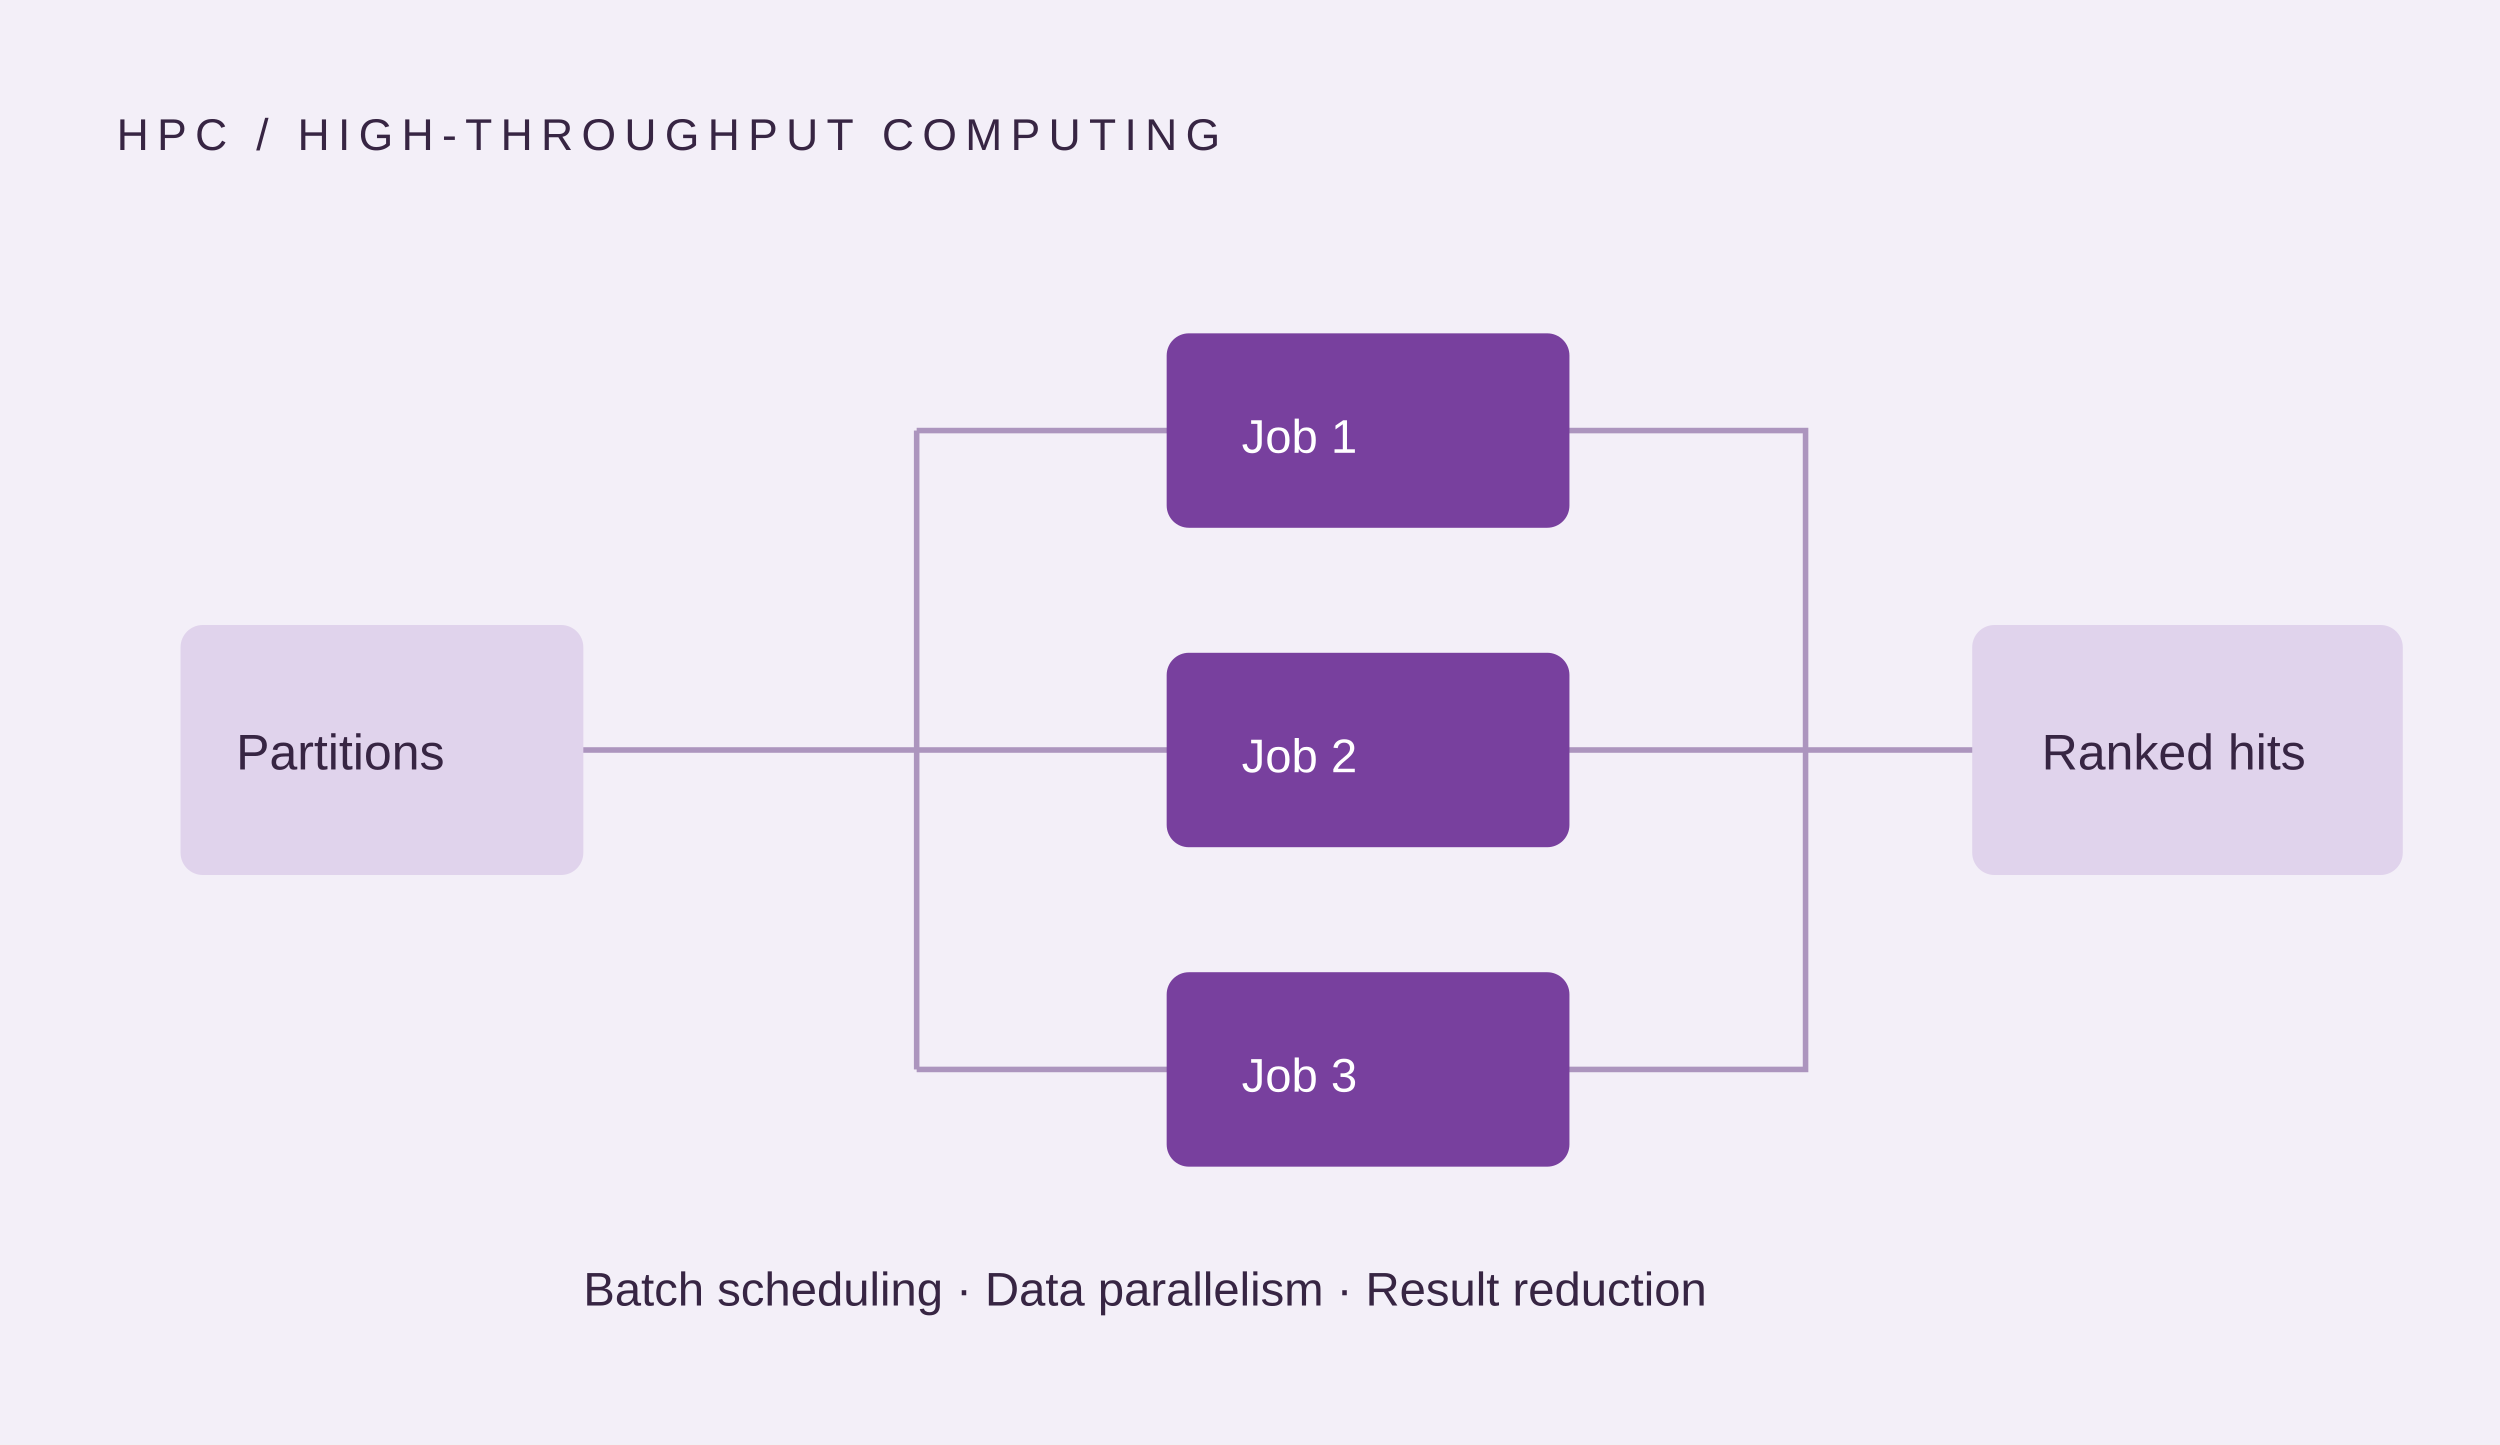
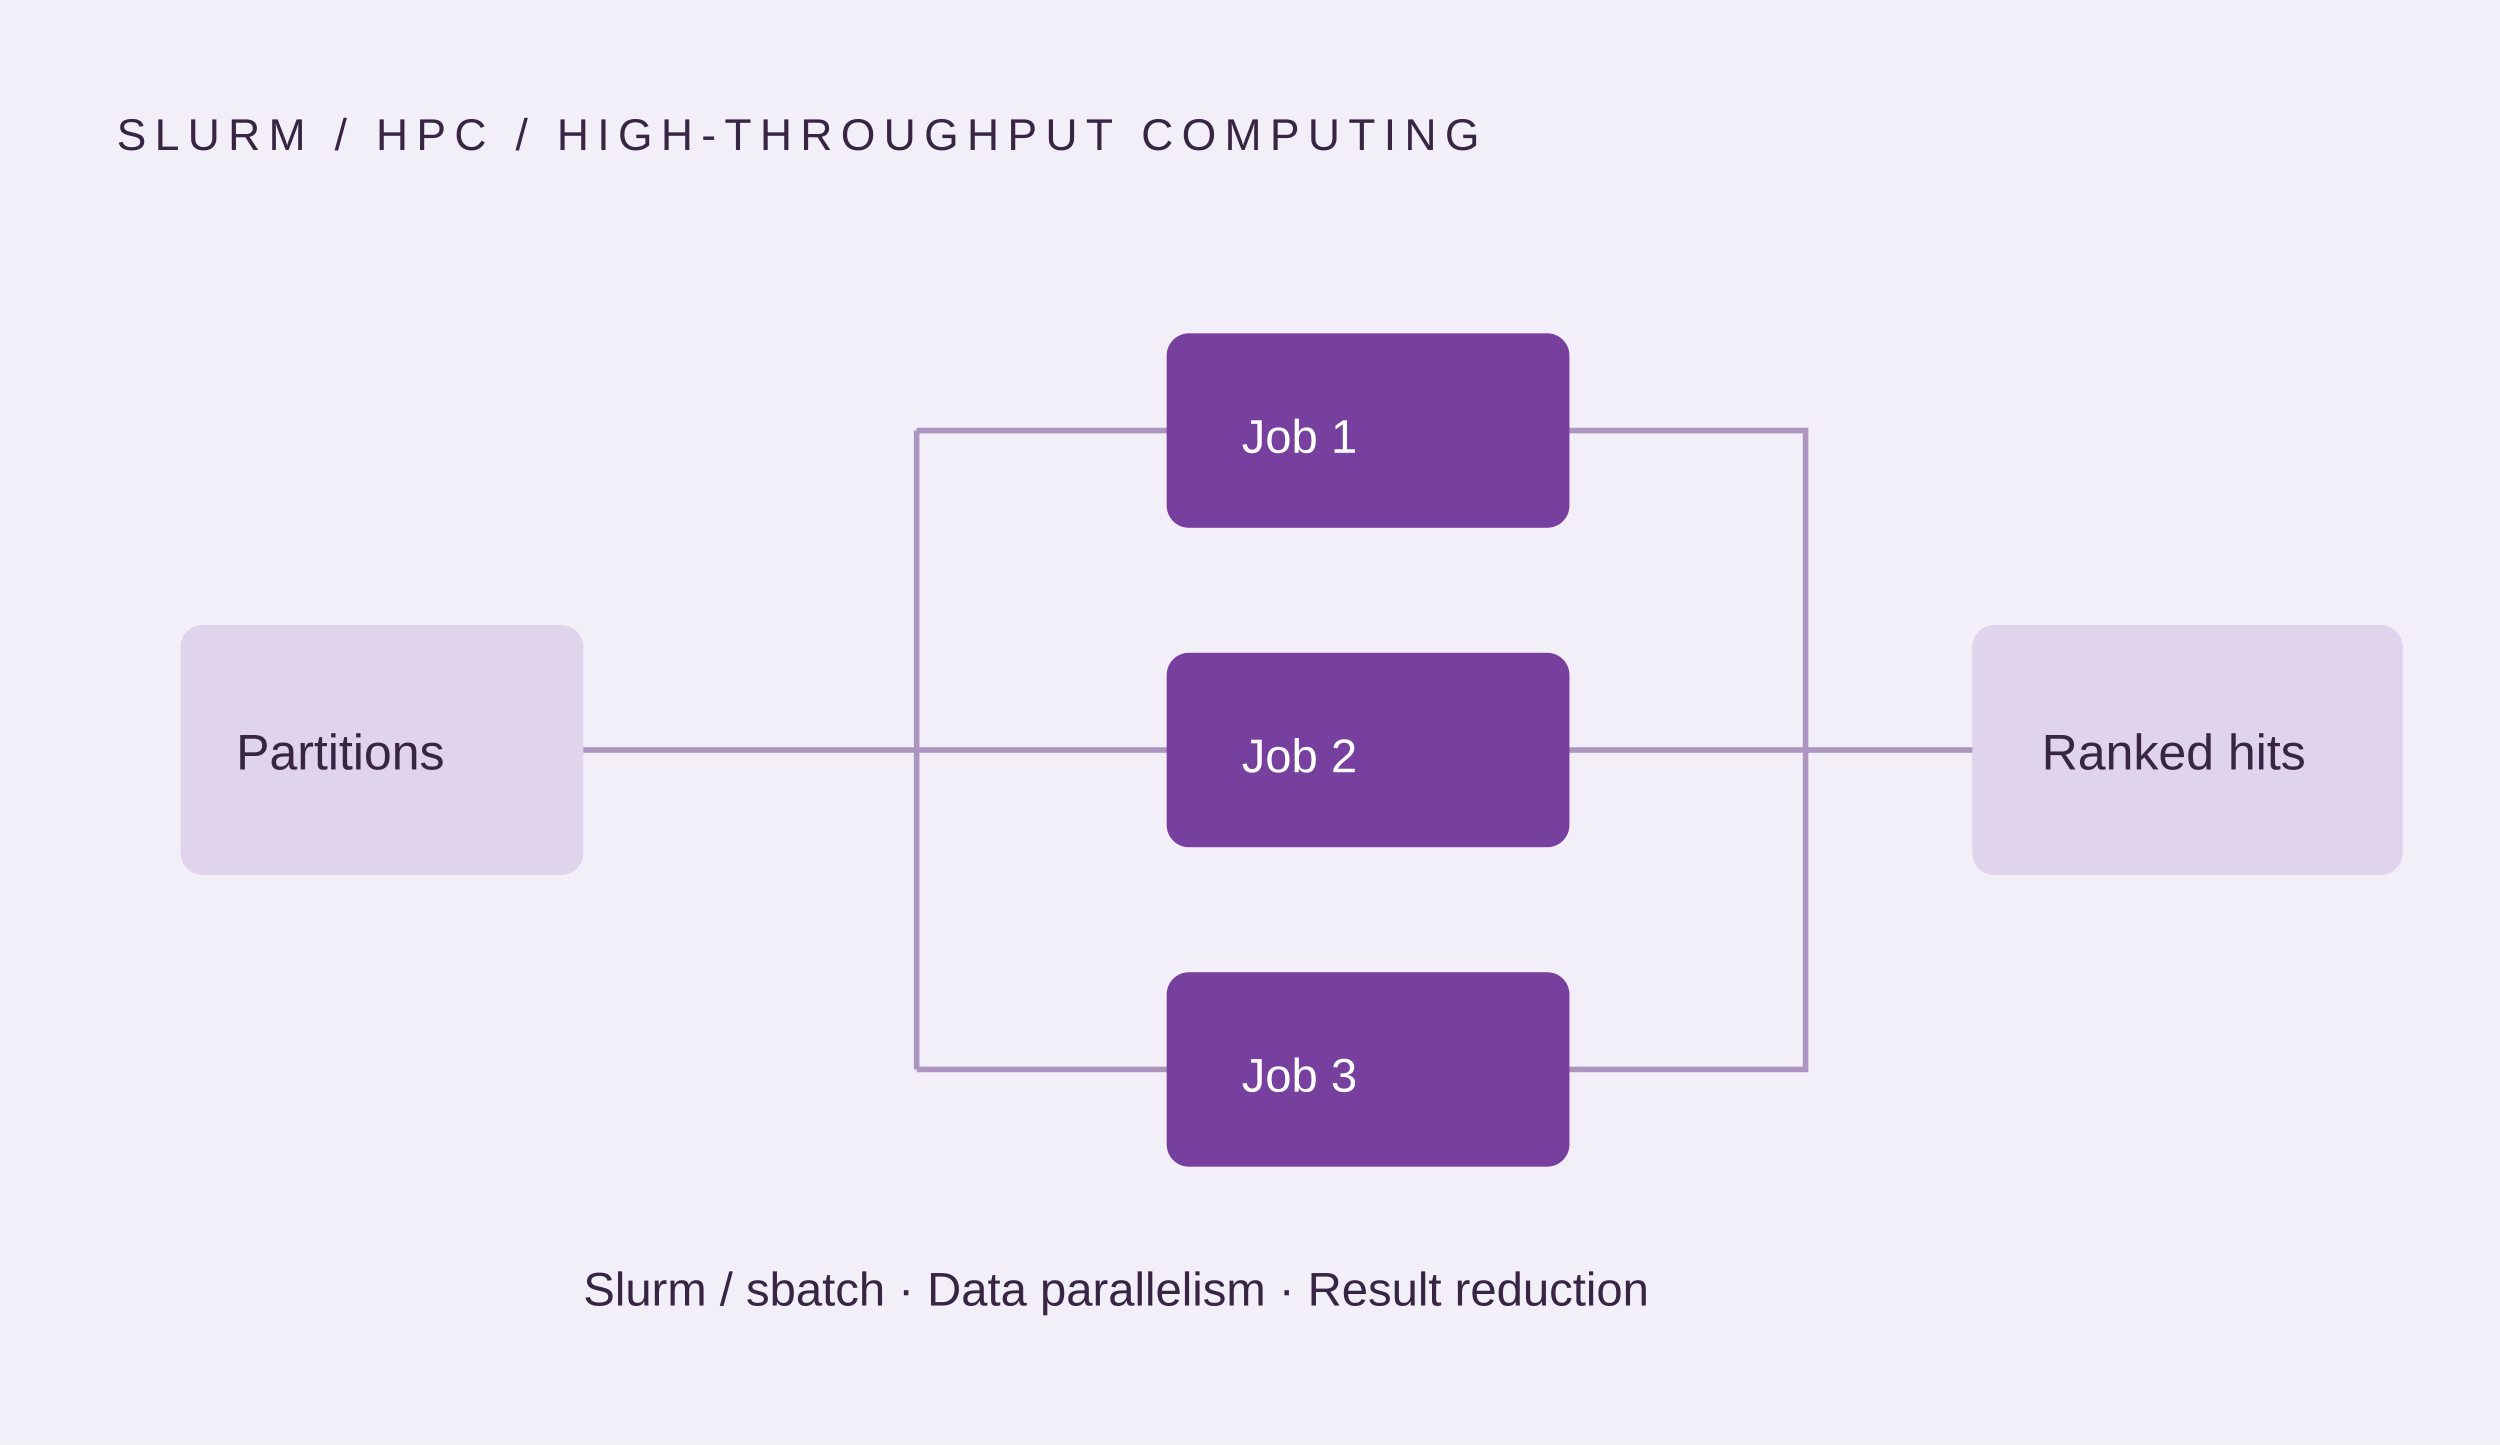
<svg xmlns="http://www.w3.org/2000/svg" width="900" height="520" viewBox="0 0 900 520">
  <rect width="900" height="520" fill="#f3eff8" />
  <g fill="#372543" font-family="Arial,sans-serif">
-     <text x="42" y="54" font-size="16" letter-spacing="3">HPC / HIGH-THROUGHPUT COMPUTING</text>
+     <text x="42" y="54" font-size="16" letter-spacing="3">SLURM / HPC / HIGH-THROUGHPUT COMPUTING</text>
    <g stroke="#ac95be" stroke-width="2" fill="none">
      <path d="M190 270H330M330 155V385M330 155H430M330 270H430M330 385H430M560 155H650V385H560M560 270H730" />
    </g>
    <rect x="65" y="225" width="145" height="90" rx="8" fill="#e0d3ec" />
    <text x="85" y="277" font-size="18">Partitions</text>
    <rect x="420" y="120" width="145" height="70" rx="8" fill="#78409e" />
    <text x="447" y="163" fill="white" font-size="17">Job 1</text>
    <rect x="420" y="235" width="145" height="70" rx="8" fill="#78409e" />
    <text x="447" y="278" fill="white" font-size="17">Job 2</text>
    <rect x="420" y="350" width="145" height="70" rx="8" fill="#78409e" />
    <text x="447" y="393" fill="white" font-size="17">Job 3</text>
    <rect x="710" y="225" width="155" height="90" rx="8" fill="#e0d3ec" />
    <text x="735" y="277" font-size="18">Ranked hits</text>
-     <text x="210" y="470" font-size="17">Batch scheduling · Data parallelism · Result reduction</text>
+     <text x="210" y="470" font-size="17">Slurm / sbatch · Data parallelism · Result reduction</text>
  </g>
</svg>
